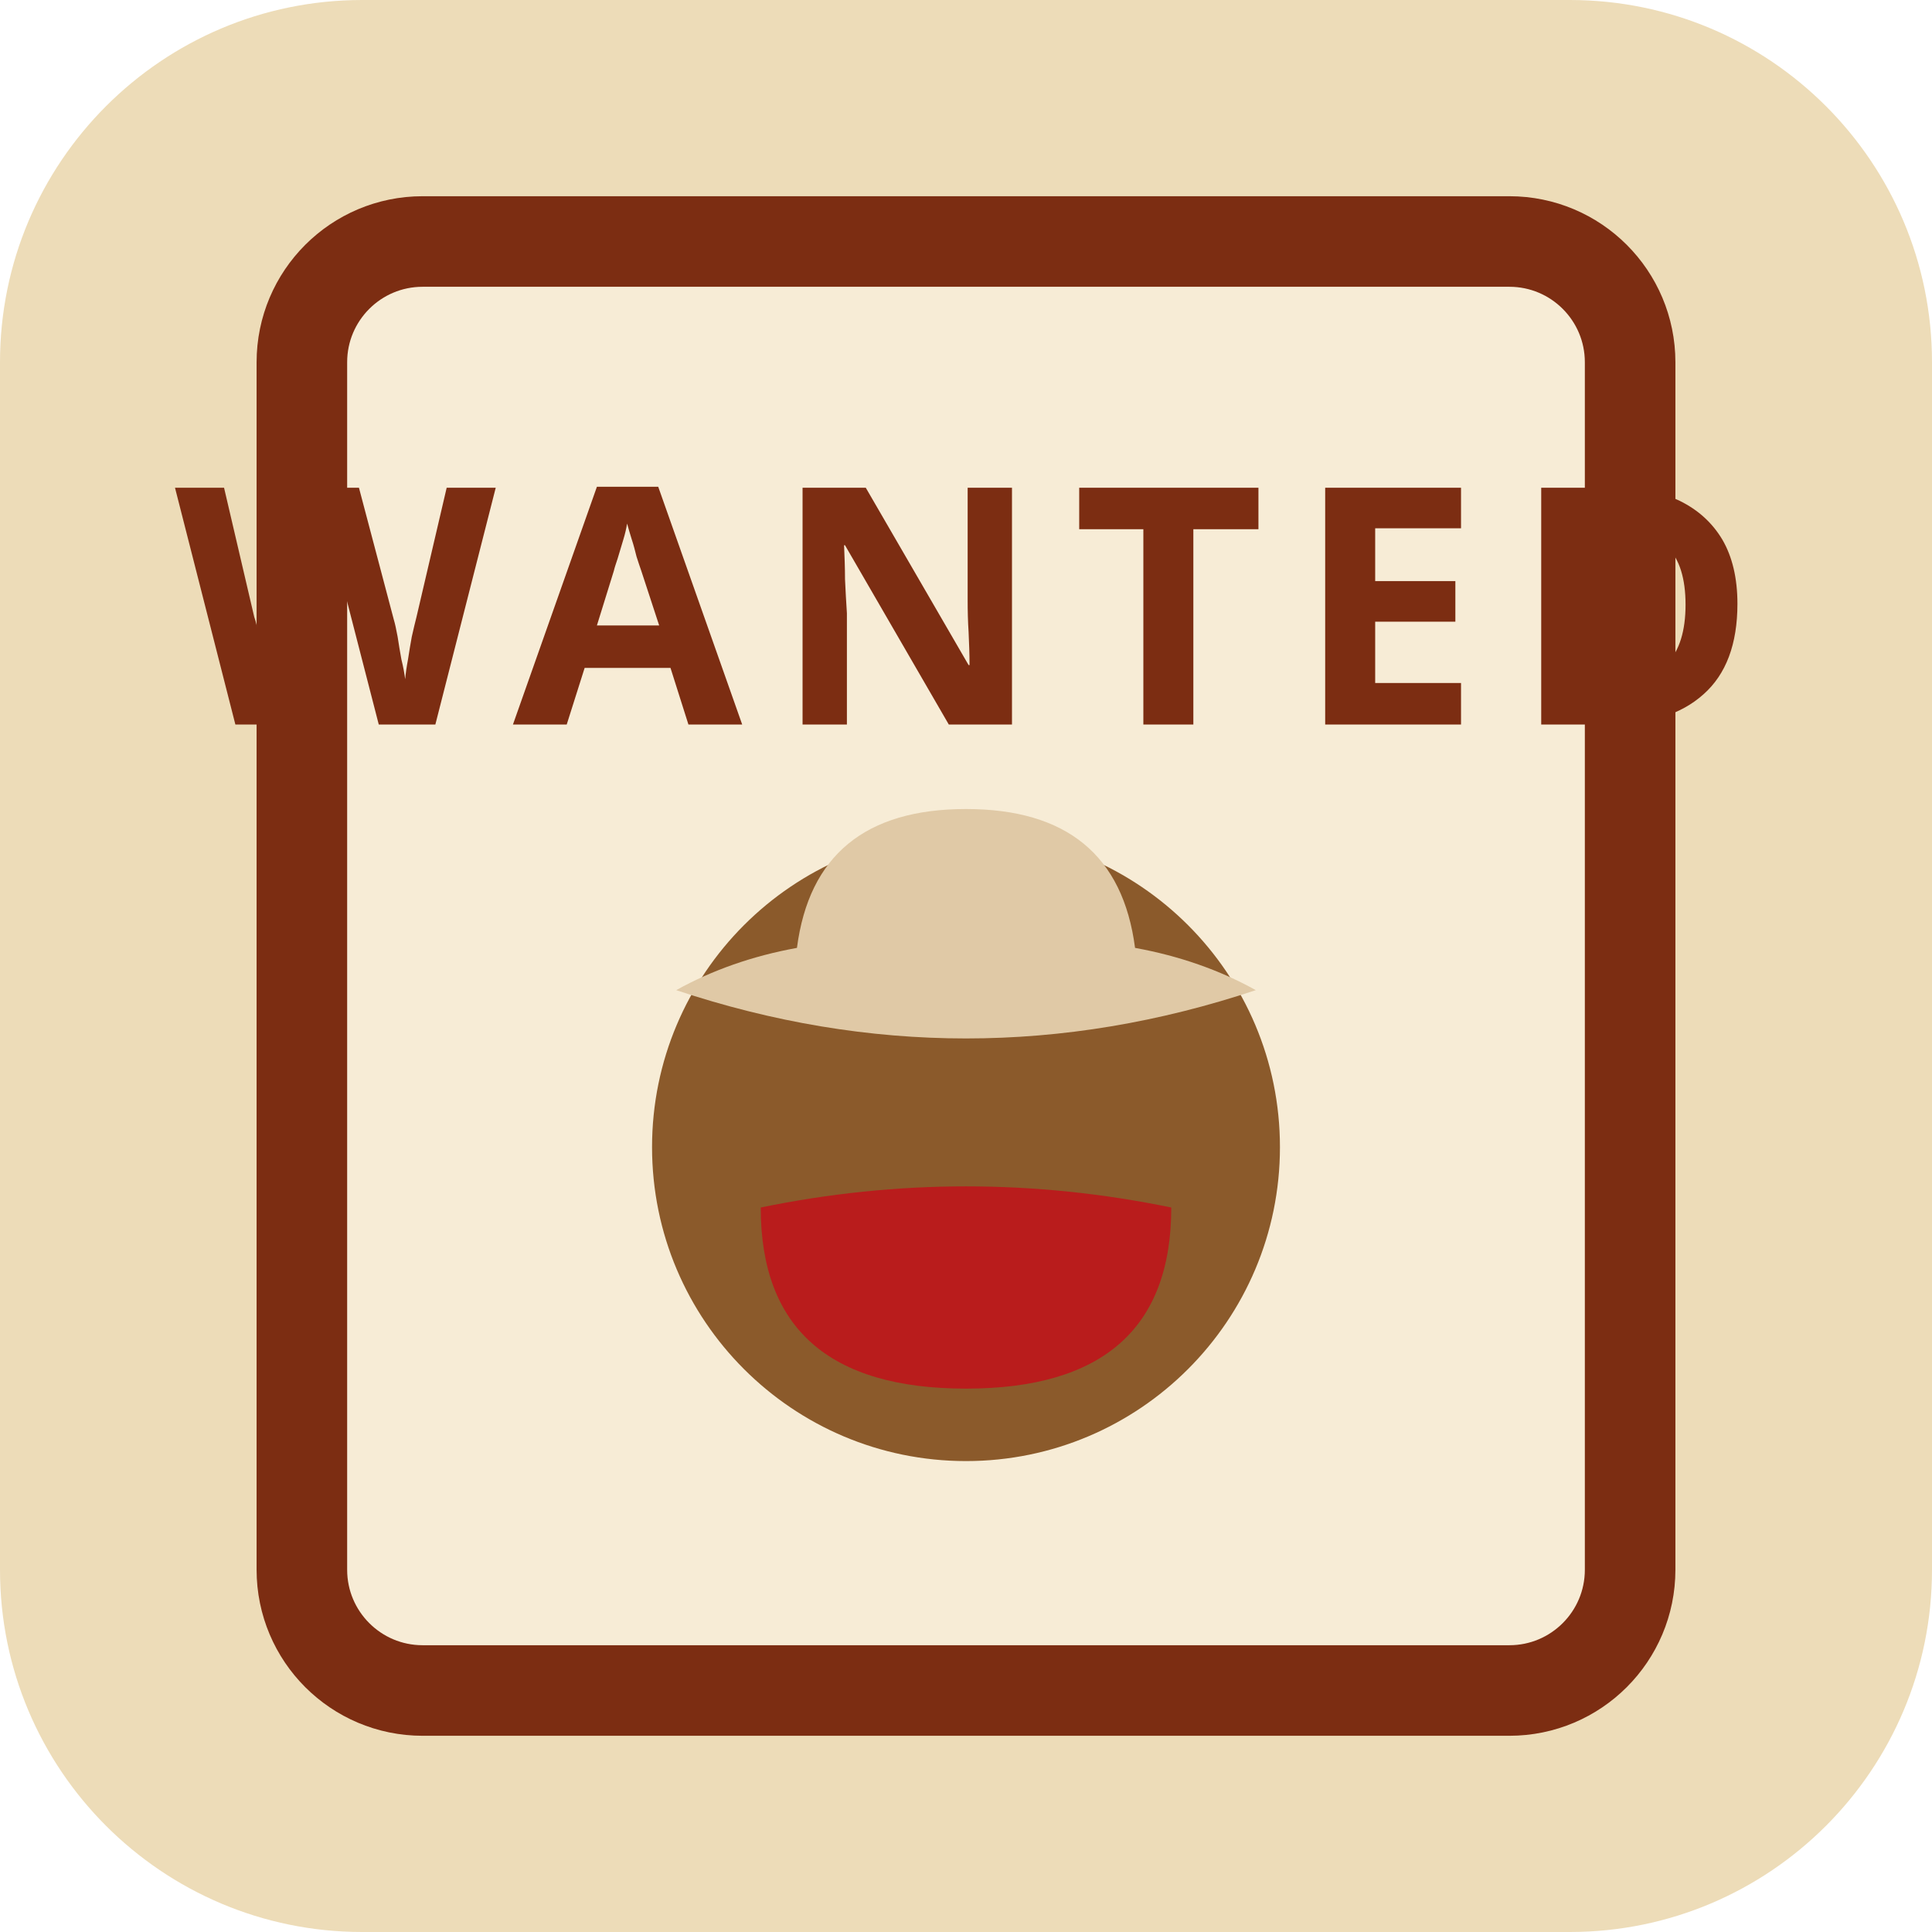
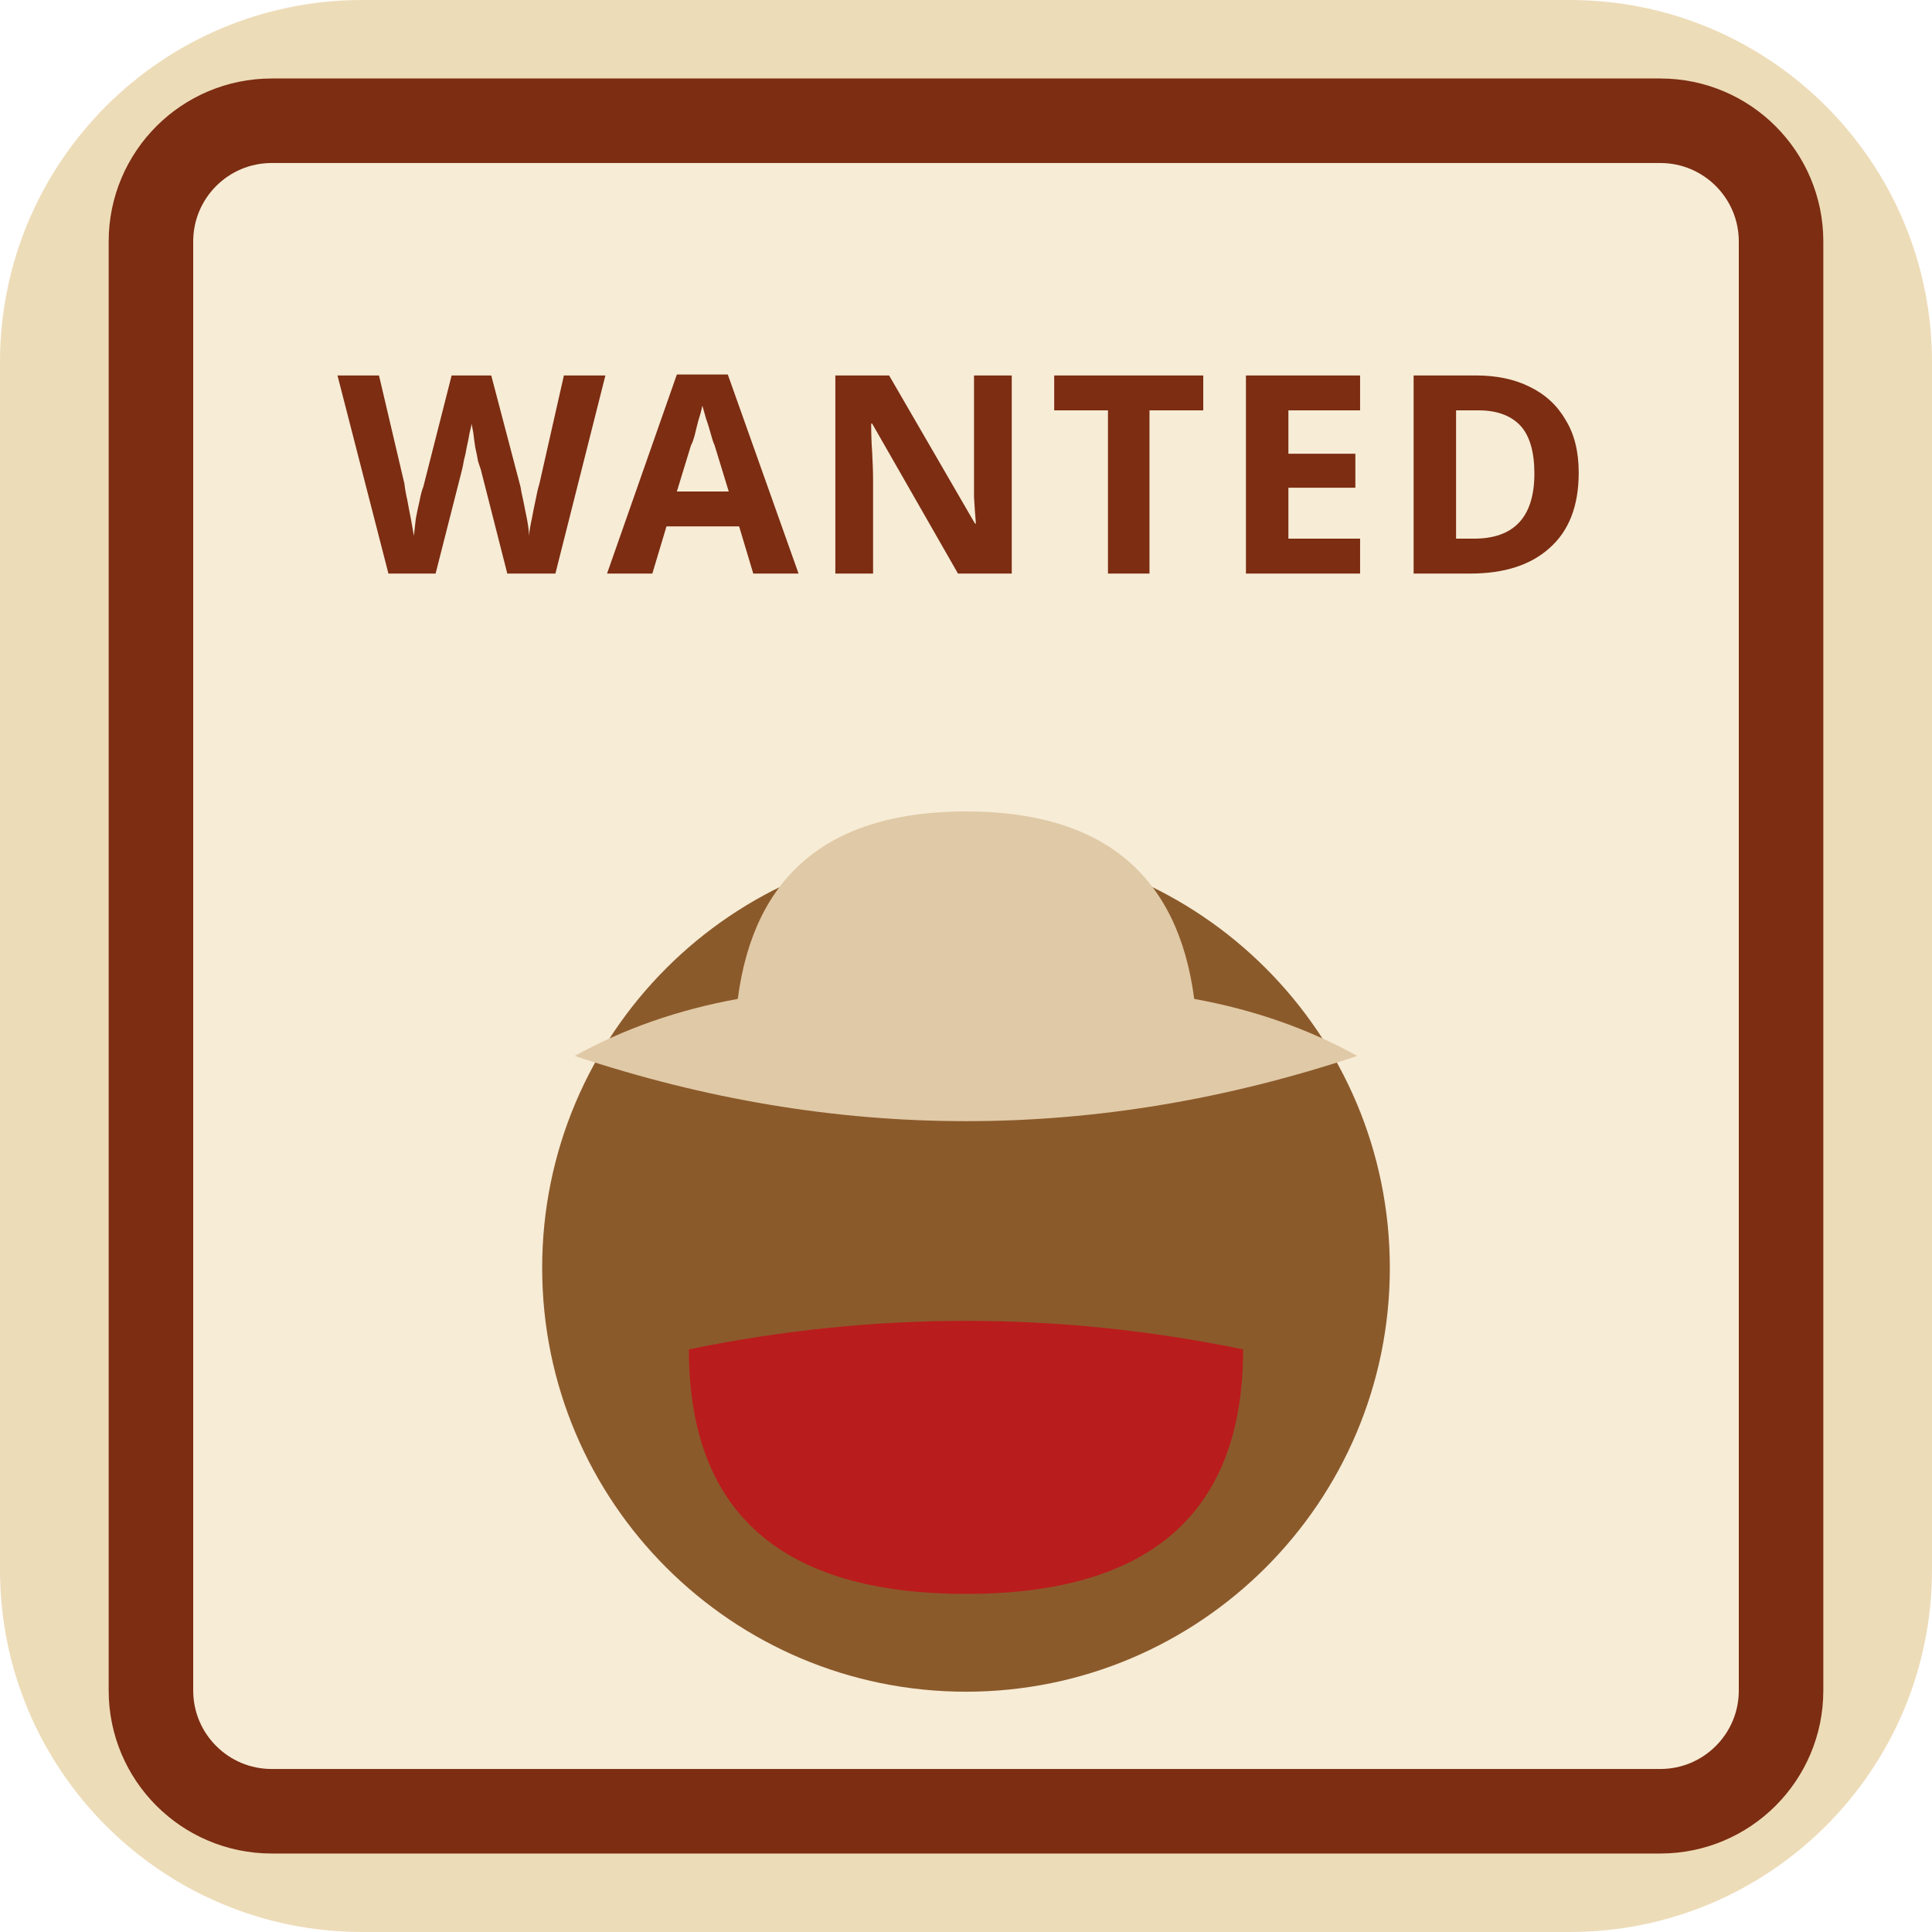
<svg xmlns="http://www.w3.org/2000/svg" viewBox="0 0 32 32">
  <rect width="32" height="32" rx="6" fill="#eddcb8" />
-   <rect x="5" y="4" width="22" height="24" rx="2" fill="#f7ecd6" stroke="#7c2d12" stroke-width="1.5" />
-   <text x="16" y="12" font-family="system-ui,sans-serif" font-size="5.5" font-weight="900" text-anchor="middle" fill="#7c2d12" letter-spacing="0.5">WANTED</text>
-   <circle cx="16" cy="19" r="5.2" fill="#8b5a2b" />
-   <path d="M11.2 16.4 Q16 18 20.8 16.4 Q19.9 15.9 18.8 15.7 Q18.5 13.4 16 13.4 Q13.5 13.4 13.2 15.7 Q12.1 15.9 11.2 16.4 Z" fill="#e0c9a6" />
-   <path d="M12.6 20 Q16 19.3 19.4 20 Q19.4 23 16 23 Q12.6 23 12.6 20 Z" fill="#b91c1c" />
+   <rect x="2.5" y="2" width="27" height="28" rx="2" fill="#f7ecd6" stroke="#7c2d12" stroke-width="1.4" />
+   <text x="16" y="9.5" font-family="system-ui,sans-serif" font-size="4.6" font-weight="900" text-anchor="middle" fill="#7c2d12" letter-spacing="0.2" textLength="22" lengthAdjust="spacingAndGlyphs">WANTED</text>
+   <g transform="translate(16 21) scale(1.35) translate(-16 -19)">
+     <circle cx="16" cy="19" r="5.2" fill="#8b5a2b" />
+     <path d="M11.2 16.4 Q16 18 20.8 16.4 Q19.9 15.9 18.8 15.7 Q18.5 13.4 16 13.4 Q13.5 13.4 13.2 15.7 Q12.1 15.9 11.2 16.4 Z" fill="#e0c9a6" />
+     <path d="M12.6 20 Q16 19.3 19.4 20 Q19.4 23 16 23 Q12.6 23 12.6 20 Z" fill="#b91c1c" />
+   </g>
</svg>
